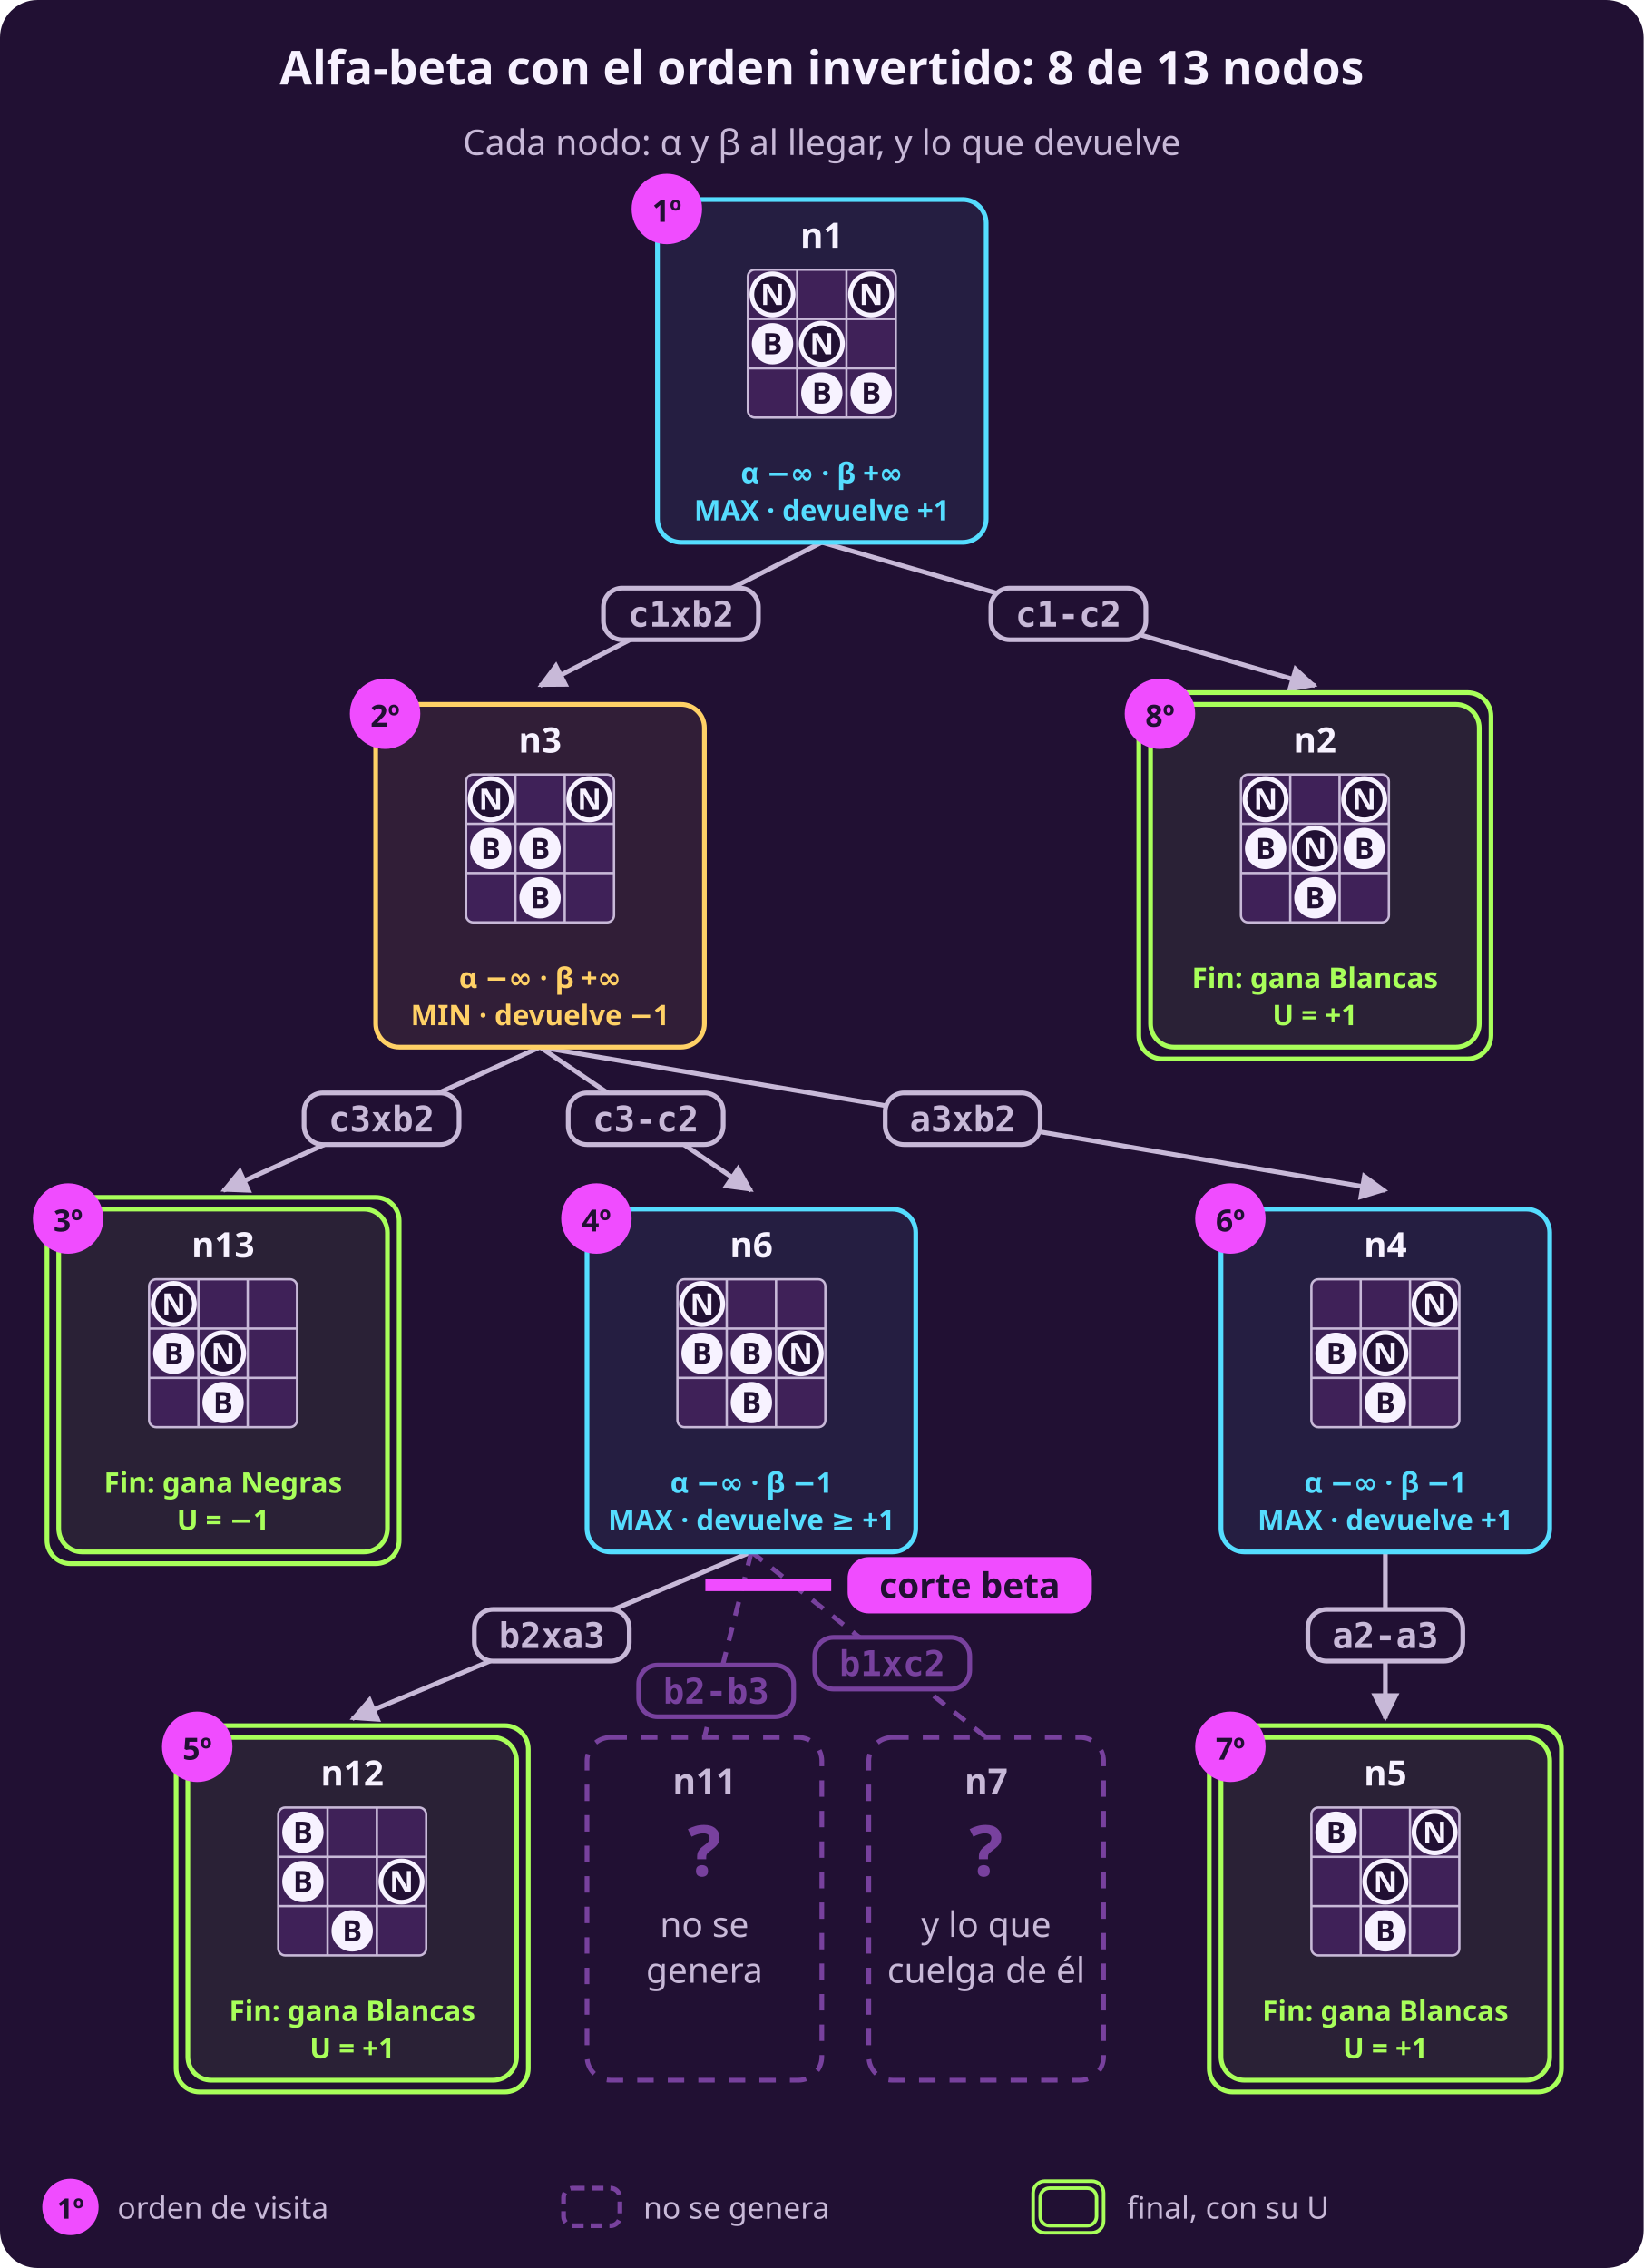
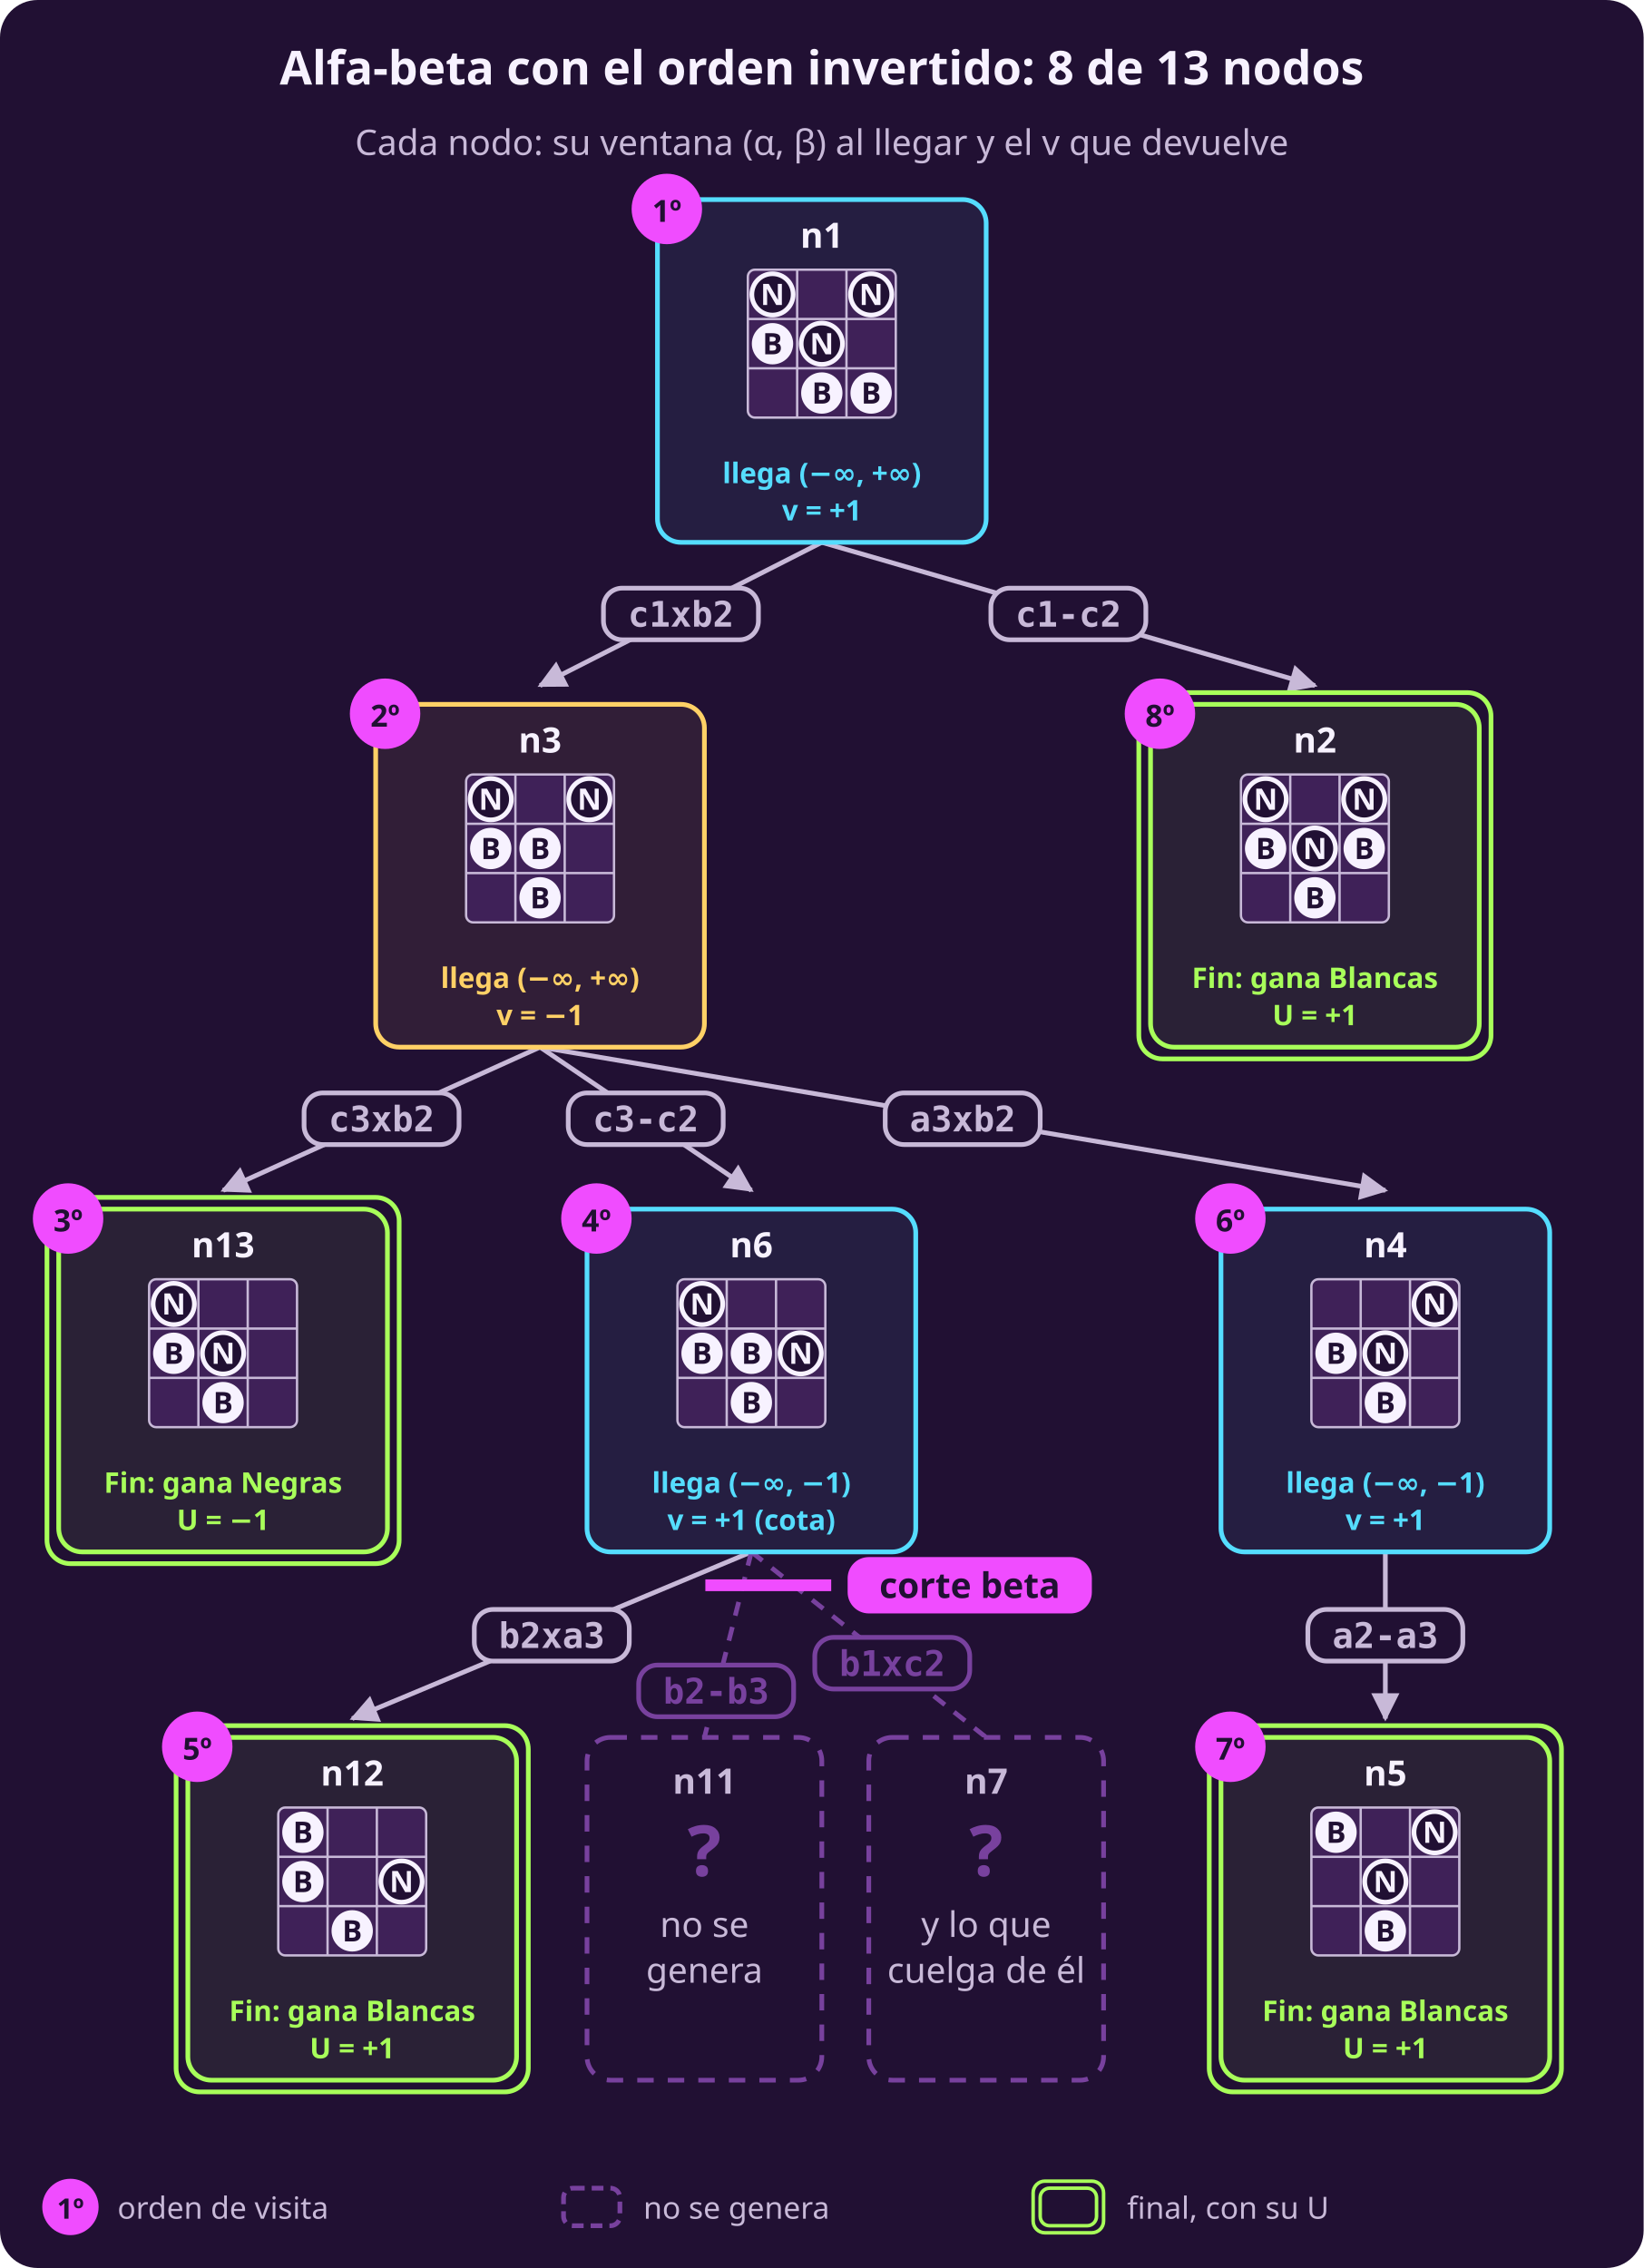
- <svg xmlns="http://www.w3.org/2000/svg" width="700" height="966" viewBox="0 0 700 966" role="img" aria-label="El subgrafo de n1 recorrido por alfa-beta con el orden invertido. 1º n1: llega con α = −∞ y β = +∞ y devuelve +1. 2º n3: llega con α = −∞ y β = +∞ y devuelve −1. 3º n13: llega con α = −∞ y β = +∞ y devuelve −1. 4º n6: llega con α = −∞ y β = −1 y devuelve ≥ +1. 5º n12: llega con α = −∞ y β = −1 y devuelve +1. 6º n4: llega con α = −∞ y β = −1 y devuelve +1. 7º n5: llega con α = −∞ y β = −1 y devuelve +1. 8º n2: llega con α = −1 y β = +∞ y devuelve +1. corte beta en n6. Nunca se generan: n11, n7 y lo que cuelga de él.">
+ <svg xmlns="http://www.w3.org/2000/svg" width="700" height="966" viewBox="0 0 700 966" role="img" aria-label="El subgrafo de n1 recorrido por alfa-beta con el orden invertido. 1º n1: llega con α = −∞ y β = +∞ y devuelve v = +1. 2º n3: llega con α = −∞ y β = +∞ y devuelve v = −1. 3º n13: llega con α = −∞ y β = +∞ y devuelve v = −1. 4º n6: llega con α = −∞ y β = −1 y devuelve v = +1, una cota. 5º n12: llega con α = −∞ y β = −1 y devuelve v = +1. 6º n4: llega con α = −∞ y β = −1 y devuelve v = +1. 7º n5: llega con α = −∞ y β = −1 y devuelve v = +1. 8º n2: llega con α = −1 y β = +∞ y devuelve v = +1. corte beta en n6. Nunca se generan: n11, n7 y lo que cuelga de él.">
  <rect x="0" y="0" width="700" height="966" rx="16" fill="#211033" />
  <defs>
    <marker id="p" viewBox="0 0 10 10" refX="9" refY="5" markerWidth="6" markerHeight="6" orient="auto-start-reverse">
      <path d="M 0 0 L 10 5 L 0 10 z" fill="#f04cff" />
    </marker>
    <marker id="s" viewBox="0 0 10 10" refX="9" refY="5" markerWidth="6" markerHeight="6" orient="auto-start-reverse">
      <path d="M 0 0 L 10 5 L 0 10 z" fill="#c8b9d8" />
    </marker>
  </defs>
  <text x="350.0" y="36" fill="#f7f2ff" font-family="system-ui, sans-serif" font-size="20" font-weight="700" text-anchor="middle">Alfa-beta con el orden invertido: 8 de 13 nodos</text>
-   <text x="350.0" y="66" fill="#c8b9d8" font-family="system-ui, sans-serif" font-size="15" font-weight="normal" text-anchor="middle">Cada nodo: α y β al llegar, y lo que devuelve</text>
+   <text x="350.0" y="66" fill="#c8b9d8" font-family="system-ui, sans-serif" font-size="15" font-weight="normal" text-anchor="middle">Cada nodo: su ventana (α, β) al llegar y el v que devuelve</text>
  <line x1="350" y1="231.0" x2="230" y2="292.0" stroke="#c8b9d8" stroke-width="2" marker-end="url(#s)" />
  <rect x="257.0" y="250.5" width="66" height="22" rx="8" fill="#211033" stroke="#c8b9d8" stroke-width="2" />
  <text x="290.0" y="266.9" fill="#c8b9d8" font-family="ui-monospace, SFMono-Regular, Menlo, monospace" font-size="15" font-weight="700" text-anchor="middle">c1xb2</text>
  <line x1="230" y1="446.0" x2="95" y2="507.0" stroke="#c8b9d8" stroke-width="2" marker-end="url(#s)" />
  <rect x="129.5" y="465.5" width="66" height="22" rx="8" fill="#211033" stroke="#c8b9d8" stroke-width="2" />
  <text x="162.5" y="481.9" fill="#c8b9d8" font-family="ui-monospace, SFMono-Regular, Menlo, monospace" font-size="15" font-weight="700" text-anchor="middle">c3xb2</text>
  <line x1="230" y1="446.0" x2="320" y2="507.0" stroke="#c8b9d8" stroke-width="2" marker-end="url(#s)" />
  <rect x="242.0" y="465.5" width="66" height="22" rx="8" fill="#211033" stroke="#c8b9d8" stroke-width="2" />
  <text x="275.0" y="481.9" fill="#c8b9d8" font-family="ui-monospace, SFMono-Regular, Menlo, monospace" font-size="15" font-weight="700" text-anchor="middle">c3-c2</text>
  <line x1="320" y1="661.0" x2="150" y2="732.0" stroke="#c8b9d8" stroke-width="2" marker-end="url(#s)" />
  <rect x="202.0" y="685.5" width="66" height="22" rx="8" fill="#211033" stroke="#c8b9d8" stroke-width="2" />
  <text x="235.0" y="701.9" fill="#c8b9d8" font-family="ui-monospace, SFMono-Regular, Menlo, monospace" font-size="15" font-weight="700" text-anchor="middle">b2xa3</text>
  <line x1="230" y1="446.0" x2="590" y2="507.0" stroke="#c8b9d8" stroke-width="2" marker-end="url(#s)" />
  <rect x="377.0" y="465.5" width="66" height="22" rx="8" fill="#211033" stroke="#c8b9d8" stroke-width="2" />
  <text x="410.0" y="481.9" fill="#c8b9d8" font-family="ui-monospace, SFMono-Regular, Menlo, monospace" font-size="15" font-weight="700" text-anchor="middle">a3xb2</text>
  <line x1="590" y1="661.0" x2="590" y2="732.0" stroke="#c8b9d8" stroke-width="2" marker-end="url(#s)" />
  <rect x="557.0" y="685.5" width="66" height="22" rx="8" fill="#211033" stroke="#c8b9d8" stroke-width="2" />
  <text x="590.0" y="701.9" fill="#c8b9d8" font-family="ui-monospace, SFMono-Regular, Menlo, monospace" font-size="15" font-weight="700" text-anchor="middle">a2-a3</text>
  <line x1="350" y1="231.0" x2="560" y2="292.0" stroke="#c8b9d8" stroke-width="2" marker-end="url(#s)" />
  <rect x="422.0" y="250.5" width="66" height="22" rx="8" fill="#211033" stroke="#c8b9d8" stroke-width="2" />
  <text x="455.0" y="266.9" fill="#c8b9d8" font-family="ui-monospace, SFMono-Regular, Menlo, monospace" font-size="15" font-weight="700" text-anchor="middle">c1-c2</text>
  <line x1="320" y1="661.0" x2="300" y2="740.0" stroke="#78419e" stroke-width="2" stroke-dasharray="6 5" />
  <rect x="272.0" y="709.2" width="66" height="22" rx="8" fill="#211033" stroke="#78419e" stroke-width="2" />
  <text x="305.0" y="725.6" fill="#78419e" font-family="ui-monospace, SFMono-Regular, Menlo, monospace" font-size="15" font-weight="700" text-anchor="middle">b2-b3</text>
  <line x1="320" y1="661.0" x2="420" y2="740.0" stroke="#78419e" stroke-width="2" stroke-dasharray="6 5" />
  <rect x="347.0" y="697.4" width="66" height="22" rx="8" fill="#211033" stroke="#78419e" stroke-width="2" />
  <text x="380.0" y="713.8" fill="#78419e" font-family="ui-monospace, SFMono-Regular, Menlo, monospace" font-size="15" font-weight="700" text-anchor="middle">b1xc2</text>
  <line x1="300.4" y1="675.2" x2="354.0" y2="675.2" stroke="#f04cff" stroke-width="5" />
  <rect x="362.0" y="664.2" width="102" height="22" rx="8" fill="#f04cff" stroke="#f04cff" stroke-width="2" />
  <text x="413.0" y="680.6" fill="#211033" font-family="system-ui, sans-serif" font-size="15" font-weight="700" text-anchor="middle">corte beta</text>
  <rect x="280.0" y="85.0" width="140" height="146" rx="10" fill="#251e41" stroke="#55ddff" stroke-width="2" />
  <text x="350" y="105.533" fill="#f7f2ff" font-family="system-ui, sans-serif" font-size="14.9" font-weight="700" text-anchor="middle">n1</text>
  <rect x="318.5" y="114.867" width="63" height="63" rx="3" fill="#3f2158" stroke="#c8b9d8" stroke-width="1" />
  <line x1="339.5" y1="114.867" x2="339.5" y2="177.867" stroke="#c8b9d8" stroke-width="1" />
  <line x1="318.5" y1="135.867" x2="381.5" y2="135.867" stroke="#c8b9d8" stroke-width="1" />
  <line x1="360.5" y1="114.867" x2="360.5" y2="177.867" stroke="#c8b9d8" stroke-width="1" />
  <line x1="318.5" y1="156.867" x2="381.5" y2="156.867" stroke="#c8b9d8" stroke-width="1" />
  <circle cx="350.0" cy="167.4" r="8.8" fill="#f7f2ff" />
  <text x="350.0" y="171.9" fill="#211033" font-family="system-ui, sans-serif" font-size="12.6" font-weight="700" text-anchor="middle">B</text>
  <circle cx="371.0" cy="167.4" r="8.8" fill="#f7f2ff" />
  <text x="371.0" y="171.9" fill="#211033" font-family="system-ui, sans-serif" font-size="12.6" font-weight="700" text-anchor="middle">B</text>
  <circle cx="329.0" cy="146.4" r="8.8" fill="#f7f2ff" />
  <text x="329.0" y="150.9" fill="#211033" font-family="system-ui, sans-serif" font-size="12.6" font-weight="700" text-anchor="middle">B</text>
  <circle cx="350.0" cy="146.4" r="8.8" fill="#211033" stroke="#f7f2ff" stroke-width="2" />
  <text x="350.0" y="150.9" fill="#f7f2ff" font-family="system-ui, sans-serif" font-size="12.6" font-weight="700" text-anchor="middle">N</text>
  <circle cx="329.0" cy="125.4" r="8.8" fill="#211033" stroke="#f7f2ff" stroke-width="2" />
  <text x="329.0" y="129.9" fill="#f7f2ff" font-family="system-ui, sans-serif" font-size="12.6" font-weight="700" text-anchor="middle">N</text>
  <circle cx="371.0" cy="125.4" r="8.8" fill="#211033" stroke="#f7f2ff" stroke-width="2" />
  <text x="371.0" y="129.9" fill="#f7f2ff" font-family="system-ui, sans-serif" font-size="12.6" font-weight="700" text-anchor="middle">N</text>
-   <text x="350" y="205.8" fill="#55ddff" font-family="system-ui, sans-serif" font-size="12.1" font-weight="700" text-anchor="middle">α −∞ · β +∞</text>
-   <text x="350" y="221.667" fill="#55ddff" font-family="system-ui, sans-serif" font-size="12.1" font-weight="700" text-anchor="middle">MAX · devuelve +1</text>
+   <text x="350" y="205.8" fill="#55ddff" font-family="system-ui, sans-serif" font-size="12.1" font-weight="700" text-anchor="middle">llega (−∞, +∞)</text>
+   <text x="350" y="221.667" fill="#55ddff" font-family="system-ui, sans-serif" font-size="12.1" font-weight="700" text-anchor="middle">v = +1</text>
  <circle cx="284.0" cy="89.0" r="15" fill="#f04cff" />
  <text x="284.0" y="94.5" fill="#211033" font-family="system-ui, sans-serif" font-size="13" font-weight="700" text-anchor="middle">1º</text>
  <rect x="160.0" y="300.0" width="140" height="146" rx="10" fill="#311e37" stroke="#ffd166" stroke-width="2" />
  <text x="230" y="320.533" fill="#f7f2ff" font-family="system-ui, sans-serif" font-size="14.9" font-weight="700" text-anchor="middle">n3</text>
  <rect x="198.5" y="329.867" width="63" height="63" rx="3" fill="#3f2158" stroke="#c8b9d8" stroke-width="1" />
  <line x1="219.5" y1="329.867" x2="219.5" y2="392.867" stroke="#c8b9d8" stroke-width="1" />
  <line x1="198.5" y1="350.867" x2="261.5" y2="350.867" stroke="#c8b9d8" stroke-width="1" />
  <line x1="240.5" y1="329.867" x2="240.5" y2="392.867" stroke="#c8b9d8" stroke-width="1" />
  <line x1="198.5" y1="371.867" x2="261.5" y2="371.867" stroke="#c8b9d8" stroke-width="1" />
  <circle cx="230.0" cy="382.4" r="8.8" fill="#f7f2ff" />
  <text x="230.0" y="386.9" fill="#211033" font-family="system-ui, sans-serif" font-size="12.6" font-weight="700" text-anchor="middle">B</text>
  <circle cx="209.0" cy="361.4" r="8.8" fill="#f7f2ff" />
  <text x="209.0" y="365.9" fill="#211033" font-family="system-ui, sans-serif" font-size="12.6" font-weight="700" text-anchor="middle">B</text>
  <circle cx="230.0" cy="361.4" r="8.8" fill="#f7f2ff" />
  <text x="230.0" y="365.9" fill="#211033" font-family="system-ui, sans-serif" font-size="12.6" font-weight="700" text-anchor="middle">B</text>
  <circle cx="209.0" cy="340.4" r="8.8" fill="#211033" stroke="#f7f2ff" stroke-width="2" />
  <text x="209.0" y="344.9" fill="#f7f2ff" font-family="system-ui, sans-serif" font-size="12.6" font-weight="700" text-anchor="middle">N</text>
  <circle cx="251.0" cy="340.4" r="8.8" fill="#211033" stroke="#f7f2ff" stroke-width="2" />
  <text x="251.0" y="344.9" fill="#f7f2ff" font-family="system-ui, sans-serif" font-size="12.6" font-weight="700" text-anchor="middle">N</text>
-   <text x="230" y="420.8" fill="#ffd166" font-family="system-ui, sans-serif" font-size="12.1" font-weight="700" text-anchor="middle">α −∞ · β +∞</text>
-   <text x="230" y="436.667" fill="#ffd166" font-family="system-ui, sans-serif" font-size="12.1" font-weight="700" text-anchor="middle">MIN · devuelve −1</text>
+   <text x="230" y="420.8" fill="#ffd166" font-family="system-ui, sans-serif" font-size="12.1" font-weight="700" text-anchor="middle">llega (−∞, +∞)</text>
+   <text x="230" y="436.667" fill="#ffd166" font-family="system-ui, sans-serif" font-size="12.1" font-weight="700" text-anchor="middle">v = −1</text>
  <circle cx="164.0" cy="304.0" r="15" fill="#f04cff" />
  <text x="164.0" y="309.5" fill="#211033" font-family="system-ui, sans-serif" font-size="13" font-weight="700" text-anchor="middle">2º</text>
  <rect x="20.0" y="510.0" width="150" height="156" rx="10" fill="none" stroke="#a8ff5a" stroke-width="2" />
  <rect x="25.0" y="515.0" width="140" height="146" rx="10" fill="#2a2136" stroke="#a8ff5a" stroke-width="2" />
  <text x="95" y="535.533" fill="#f7f2ff" font-family="system-ui, sans-serif" font-size="14.9" font-weight="700" text-anchor="middle">n13</text>
  <rect x="63.5" y="544.867" width="63" height="63" rx="3" fill="#3f2158" stroke="#c8b9d8" stroke-width="1" />
  <line x1="84.5" y1="544.867" x2="84.5" y2="607.867" stroke="#c8b9d8" stroke-width="1" />
  <line x1="63.5" y1="565.867" x2="126.5" y2="565.867" stroke="#c8b9d8" stroke-width="1" />
  <line x1="105.5" y1="544.867" x2="105.5" y2="607.867" stroke="#c8b9d8" stroke-width="1" />
  <line x1="63.5" y1="586.867" x2="126.5" y2="586.867" stroke="#c8b9d8" stroke-width="1" />
  <circle cx="95.0" cy="597.4" r="8.8" fill="#f7f2ff" />
  <text x="95.0" y="601.9" fill="#211033" font-family="system-ui, sans-serif" font-size="12.6" font-weight="700" text-anchor="middle">B</text>
  <circle cx="74.0" cy="576.4" r="8.8" fill="#f7f2ff" />
  <text x="74.0" y="580.9" fill="#211033" font-family="system-ui, sans-serif" font-size="12.6" font-weight="700" text-anchor="middle">B</text>
  <circle cx="95.0" cy="576.4" r="8.8" fill="#211033" stroke="#f7f2ff" stroke-width="2" />
  <text x="95.0" y="580.9" fill="#f7f2ff" font-family="system-ui, sans-serif" font-size="12.6" font-weight="700" text-anchor="middle">N</text>
  <circle cx="74.0" cy="555.4" r="8.8" fill="#211033" stroke="#f7f2ff" stroke-width="2" />
  <text x="74.0" y="559.9" fill="#f7f2ff" font-family="system-ui, sans-serif" font-size="12.6" font-weight="700" text-anchor="middle">N</text>
  <text x="95" y="635.8" fill="#a8ff5a" font-family="system-ui, sans-serif" font-size="12.1" font-weight="700" text-anchor="middle">Fin: gana Negras</text>
  <text x="95" y="651.667" fill="#a8ff5a" font-family="system-ui, sans-serif" font-size="12.1" font-weight="700" text-anchor="middle">U = −1</text>
  <circle cx="29.0" cy="519.0" r="15" fill="#f04cff" />
  <text x="29.0" y="524.5" fill="#211033" font-family="system-ui, sans-serif" font-size="13" font-weight="700" text-anchor="middle">3º</text>
  <rect x="250.0" y="515.0" width="140" height="146" rx="10" fill="#251e41" stroke="#55ddff" stroke-width="2" />
  <text x="320" y="535.533" fill="#f7f2ff" font-family="system-ui, sans-serif" font-size="14.9" font-weight="700" text-anchor="middle">n6</text>
  <rect x="288.5" y="544.867" width="63" height="63" rx="3" fill="#3f2158" stroke="#c8b9d8" stroke-width="1" />
  <line x1="309.5" y1="544.867" x2="309.5" y2="607.867" stroke="#c8b9d8" stroke-width="1" />
  <line x1="288.5" y1="565.867" x2="351.5" y2="565.867" stroke="#c8b9d8" stroke-width="1" />
  <line x1="330.5" y1="544.867" x2="330.5" y2="607.867" stroke="#c8b9d8" stroke-width="1" />
  <line x1="288.5" y1="586.867" x2="351.5" y2="586.867" stroke="#c8b9d8" stroke-width="1" />
  <circle cx="320.0" cy="597.4" r="8.8" fill="#f7f2ff" />
  <text x="320.0" y="601.9" fill="#211033" font-family="system-ui, sans-serif" font-size="12.6" font-weight="700" text-anchor="middle">B</text>
  <circle cx="299.0" cy="576.4" r="8.8" fill="#f7f2ff" />
  <text x="299.0" y="580.9" fill="#211033" font-family="system-ui, sans-serif" font-size="12.6" font-weight="700" text-anchor="middle">B</text>
  <circle cx="320.0" cy="576.4" r="8.8" fill="#f7f2ff" />
  <text x="320.0" y="580.9" fill="#211033" font-family="system-ui, sans-serif" font-size="12.6" font-weight="700" text-anchor="middle">B</text>
  <circle cx="341.0" cy="576.4" r="8.8" fill="#211033" stroke="#f7f2ff" stroke-width="2" />
  <text x="341.0" y="580.9" fill="#f7f2ff" font-family="system-ui, sans-serif" font-size="12.6" font-weight="700" text-anchor="middle">N</text>
  <circle cx="299.0" cy="555.4" r="8.8" fill="#211033" stroke="#f7f2ff" stroke-width="2" />
  <text x="299.0" y="559.9" fill="#f7f2ff" font-family="system-ui, sans-serif" font-size="12.6" font-weight="700" text-anchor="middle">N</text>
-   <text x="320" y="635.8" fill="#55ddff" font-family="system-ui, sans-serif" font-size="12.1" font-weight="700" text-anchor="middle">α −∞ · β −1</text>
-   <text x="320" y="651.667" fill="#55ddff" font-family="system-ui, sans-serif" font-size="12.1" font-weight="700" text-anchor="middle">MAX · devuelve ≥ +1</text>
+   <text x="320" y="635.8" fill="#55ddff" font-family="system-ui, sans-serif" font-size="12.1" font-weight="700" text-anchor="middle">llega (−∞, −1)</text>
+   <text x="320" y="651.667" fill="#55ddff" font-family="system-ui, sans-serif" font-size="12.1" font-weight="700" text-anchor="middle">v = +1 (cota)</text>
  <circle cx="254.0" cy="519.0" r="15" fill="#f04cff" />
  <text x="254.0" y="524.5" fill="#211033" font-family="system-ui, sans-serif" font-size="13" font-weight="700" text-anchor="middle">4º</text>
  <rect x="75.0" y="735.0" width="150" height="156" rx="10" fill="none" stroke="#a8ff5a" stroke-width="2" />
  <rect x="80.0" y="740.0" width="140" height="146" rx="10" fill="#2a2136" stroke="#a8ff5a" stroke-width="2" />
  <text x="150" y="760.533" fill="#f7f2ff" font-family="system-ui, sans-serif" font-size="14.9" font-weight="700" text-anchor="middle">n12</text>
  <rect x="118.5" y="769.867" width="63" height="63" rx="3" fill="#3f2158" stroke="#c8b9d8" stroke-width="1" />
  <line x1="139.5" y1="769.867" x2="139.5" y2="832.867" stroke="#c8b9d8" stroke-width="1" />
  <line x1="118.5" y1="790.867" x2="181.5" y2="790.867" stroke="#c8b9d8" stroke-width="1" />
  <line x1="160.5" y1="769.867" x2="160.5" y2="832.867" stroke="#c8b9d8" stroke-width="1" />
  <line x1="118.5" y1="811.867" x2="181.5" y2="811.867" stroke="#c8b9d8" stroke-width="1" />
  <circle cx="150.0" cy="822.4" r="8.8" fill="#f7f2ff" />
  <text x="150.0" y="826.9" fill="#211033" font-family="system-ui, sans-serif" font-size="12.6" font-weight="700" text-anchor="middle">B</text>
  <circle cx="129.0" cy="801.4" r="8.8" fill="#f7f2ff" />
  <text x="129.0" y="805.9" fill="#211033" font-family="system-ui, sans-serif" font-size="12.6" font-weight="700" text-anchor="middle">B</text>
  <circle cx="171.0" cy="801.4" r="8.8" fill="#211033" stroke="#f7f2ff" stroke-width="2" />
  <text x="171.0" y="805.9" fill="#f7f2ff" font-family="system-ui, sans-serif" font-size="12.6" font-weight="700" text-anchor="middle">N</text>
  <circle cx="129.0" cy="780.4" r="8.8" fill="#f7f2ff" />
  <text x="129.0" y="784.9" fill="#211033" font-family="system-ui, sans-serif" font-size="12.6" font-weight="700" text-anchor="middle">B</text>
  <text x="150" y="860.8" fill="#a8ff5a" font-family="system-ui, sans-serif" font-size="12.1" font-weight="700" text-anchor="middle">Fin: gana Blancas</text>
  <text x="150" y="876.667" fill="#a8ff5a" font-family="system-ui, sans-serif" font-size="12.1" font-weight="700" text-anchor="middle">U = +1</text>
  <circle cx="84.0" cy="744.0" r="15" fill="#f04cff" />
  <text x="84.0" y="749.5" fill="#211033" font-family="system-ui, sans-serif" font-size="13" font-weight="700" text-anchor="middle">5º</text>
  <rect x="520.0" y="515.0" width="140" height="146" rx="10" fill="#251e41" stroke="#55ddff" stroke-width="2" />
  <text x="590" y="535.533" fill="#f7f2ff" font-family="system-ui, sans-serif" font-size="14.9" font-weight="700" text-anchor="middle">n4</text>
  <rect x="558.5" y="544.867" width="63" height="63" rx="3" fill="#3f2158" stroke="#c8b9d8" stroke-width="1" />
  <line x1="579.5" y1="544.867" x2="579.5" y2="607.867" stroke="#c8b9d8" stroke-width="1" />
  <line x1="558.5" y1="565.867" x2="621.5" y2="565.867" stroke="#c8b9d8" stroke-width="1" />
  <line x1="600.5" y1="544.867" x2="600.5" y2="607.867" stroke="#c8b9d8" stroke-width="1" />
  <line x1="558.5" y1="586.867" x2="621.5" y2="586.867" stroke="#c8b9d8" stroke-width="1" />
  <circle cx="590.0" cy="597.4" r="8.8" fill="#f7f2ff" />
  <text x="590.0" y="601.9" fill="#211033" font-family="system-ui, sans-serif" font-size="12.6" font-weight="700" text-anchor="middle">B</text>
  <circle cx="569.0" cy="576.4" r="8.8" fill="#f7f2ff" />
  <text x="569.0" y="580.9" fill="#211033" font-family="system-ui, sans-serif" font-size="12.6" font-weight="700" text-anchor="middle">B</text>
  <circle cx="590.0" cy="576.4" r="8.8" fill="#211033" stroke="#f7f2ff" stroke-width="2" />
  <text x="590.0" y="580.9" fill="#f7f2ff" font-family="system-ui, sans-serif" font-size="12.6" font-weight="700" text-anchor="middle">N</text>
  <circle cx="611.0" cy="555.4" r="8.8" fill="#211033" stroke="#f7f2ff" stroke-width="2" />
  <text x="611.0" y="559.9" fill="#f7f2ff" font-family="system-ui, sans-serif" font-size="12.6" font-weight="700" text-anchor="middle">N</text>
-   <text x="590" y="635.8" fill="#55ddff" font-family="system-ui, sans-serif" font-size="12.1" font-weight="700" text-anchor="middle">α −∞ · β −1</text>
-   <text x="590" y="651.667" fill="#55ddff" font-family="system-ui, sans-serif" font-size="12.1" font-weight="700" text-anchor="middle">MAX · devuelve +1</text>
+   <text x="590" y="635.8" fill="#55ddff" font-family="system-ui, sans-serif" font-size="12.1" font-weight="700" text-anchor="middle">llega (−∞, −1)</text>
+   <text x="590" y="651.667" fill="#55ddff" font-family="system-ui, sans-serif" font-size="12.1" font-weight="700" text-anchor="middle">v = +1</text>
  <circle cx="524.0" cy="519.0" r="15" fill="#f04cff" />
  <text x="524.0" y="524.5" fill="#211033" font-family="system-ui, sans-serif" font-size="13" font-weight="700" text-anchor="middle">6º</text>
  <rect x="515.0" y="735.0" width="150" height="156" rx="10" fill="none" stroke="#a8ff5a" stroke-width="2" />
  <rect x="520.0" y="740.0" width="140" height="146" rx="10" fill="#2a2136" stroke="#a8ff5a" stroke-width="2" />
  <text x="590" y="760.533" fill="#f7f2ff" font-family="system-ui, sans-serif" font-size="14.9" font-weight="700" text-anchor="middle">n5</text>
  <rect x="558.5" y="769.867" width="63" height="63" rx="3" fill="#3f2158" stroke="#c8b9d8" stroke-width="1" />
  <line x1="579.5" y1="769.867" x2="579.5" y2="832.867" stroke="#c8b9d8" stroke-width="1" />
  <line x1="558.5" y1="790.867" x2="621.5" y2="790.867" stroke="#c8b9d8" stroke-width="1" />
  <line x1="600.5" y1="769.867" x2="600.5" y2="832.867" stroke="#c8b9d8" stroke-width="1" />
  <line x1="558.5" y1="811.867" x2="621.5" y2="811.867" stroke="#c8b9d8" stroke-width="1" />
  <circle cx="590.0" cy="822.4" r="8.8" fill="#f7f2ff" />
  <text x="590.0" y="826.9" fill="#211033" font-family="system-ui, sans-serif" font-size="12.6" font-weight="700" text-anchor="middle">B</text>
  <circle cx="590.0" cy="801.4" r="8.8" fill="#211033" stroke="#f7f2ff" stroke-width="2" />
  <text x="590.0" y="805.9" fill="#f7f2ff" font-family="system-ui, sans-serif" font-size="12.6" font-weight="700" text-anchor="middle">N</text>
  <circle cx="569.0" cy="780.4" r="8.8" fill="#f7f2ff" />
  <text x="569.0" y="784.9" fill="#211033" font-family="system-ui, sans-serif" font-size="12.6" font-weight="700" text-anchor="middle">B</text>
  <circle cx="611.0" cy="780.4" r="8.8" fill="#211033" stroke="#f7f2ff" stroke-width="2" />
  <text x="611.0" y="784.9" fill="#f7f2ff" font-family="system-ui, sans-serif" font-size="12.6" font-weight="700" text-anchor="middle">N</text>
  <text x="590" y="860.8" fill="#a8ff5a" font-family="system-ui, sans-serif" font-size="12.1" font-weight="700" text-anchor="middle">Fin: gana Blancas</text>
  <text x="590" y="876.667" fill="#a8ff5a" font-family="system-ui, sans-serif" font-size="12.1" font-weight="700" text-anchor="middle">U = +1</text>
  <circle cx="524.0" cy="744.0" r="15" fill="#f04cff" />
  <text x="524.0" y="749.5" fill="#211033" font-family="system-ui, sans-serif" font-size="13" font-weight="700" text-anchor="middle">7º</text>
  <rect x="485.0" y="295.0" width="150" height="156" rx="10" fill="none" stroke="#a8ff5a" stroke-width="2" />
  <rect x="490.0" y="300.0" width="140" height="146" rx="10" fill="#2a2136" stroke="#a8ff5a" stroke-width="2" />
  <text x="560" y="320.533" fill="#f7f2ff" font-family="system-ui, sans-serif" font-size="14.9" font-weight="700" text-anchor="middle">n2</text>
  <rect x="528.5" y="329.867" width="63" height="63" rx="3" fill="#3f2158" stroke="#c8b9d8" stroke-width="1" />
  <line x1="549.5" y1="329.867" x2="549.5" y2="392.867" stroke="#c8b9d8" stroke-width="1" />
  <line x1="528.5" y1="350.867" x2="591.5" y2="350.867" stroke="#c8b9d8" stroke-width="1" />
  <line x1="570.5" y1="329.867" x2="570.5" y2="392.867" stroke="#c8b9d8" stroke-width="1" />
  <line x1="528.5" y1="371.867" x2="591.5" y2="371.867" stroke="#c8b9d8" stroke-width="1" />
  <circle cx="560.0" cy="382.4" r="8.8" fill="#f7f2ff" />
  <text x="560.0" y="386.9" fill="#211033" font-family="system-ui, sans-serif" font-size="12.6" font-weight="700" text-anchor="middle">B</text>
  <circle cx="539.0" cy="361.4" r="8.8" fill="#f7f2ff" />
  <text x="539.0" y="365.9" fill="#211033" font-family="system-ui, sans-serif" font-size="12.6" font-weight="700" text-anchor="middle">B</text>
  <circle cx="560.0" cy="361.4" r="8.8" fill="#211033" stroke="#f7f2ff" stroke-width="2" />
  <text x="560.0" y="365.9" fill="#f7f2ff" font-family="system-ui, sans-serif" font-size="12.6" font-weight="700" text-anchor="middle">N</text>
  <circle cx="581.0" cy="361.4" r="8.8" fill="#f7f2ff" />
  <text x="581.0" y="365.9" fill="#211033" font-family="system-ui, sans-serif" font-size="12.6" font-weight="700" text-anchor="middle">B</text>
  <circle cx="539.0" cy="340.4" r="8.8" fill="#211033" stroke="#f7f2ff" stroke-width="2" />
  <text x="539.0" y="344.9" fill="#f7f2ff" font-family="system-ui, sans-serif" font-size="12.6" font-weight="700" text-anchor="middle">N</text>
  <circle cx="581.0" cy="340.4" r="8.8" fill="#211033" stroke="#f7f2ff" stroke-width="2" />
  <text x="581.0" y="344.9" fill="#f7f2ff" font-family="system-ui, sans-serif" font-size="12.6" font-weight="700" text-anchor="middle">N</text>
  <text x="560" y="420.8" fill="#a8ff5a" font-family="system-ui, sans-serif" font-size="12.1" font-weight="700" text-anchor="middle">Fin: gana Blancas</text>
  <text x="560" y="436.667" fill="#a8ff5a" font-family="system-ui, sans-serif" font-size="12.1" font-weight="700" text-anchor="middle">U = +1</text>
  <circle cx="494.0" cy="304.0" r="15" fill="#f04cff" />
  <text x="494.0" y="309.5" fill="#211033" font-family="system-ui, sans-serif" font-size="13" font-weight="700" text-anchor="middle">8º</text>
  <rect x="250.0" y="740.0" width="100" height="146" rx="10" fill="#211033" stroke="#78419e" stroke-width="2" stroke-dasharray="7 6" />
  <text x="300" y="764.0" fill="#c8b9d8" font-family="system-ui, sans-serif" font-size="15" font-weight="700" text-anchor="middle">n11</text>
  <text x="300" y="799" fill="#78419e" font-family="system-ui, sans-serif" font-size="30" font-weight="700" text-anchor="middle">?</text>
  <text x="300" y="825.0" fill="#c8b9d8" font-family="system-ui, sans-serif" font-size="15" font-weight="normal" text-anchor="middle">no se</text>
  <text x="300" y="844.5" fill="#c8b9d8" font-family="system-ui, sans-serif" font-size="15" font-weight="normal" text-anchor="middle">genera</text>
  <rect x="370.0" y="740.0" width="100" height="146" rx="10" fill="#211033" stroke="#78419e" stroke-width="2" stroke-dasharray="7 6" />
  <text x="420" y="764.0" fill="#c8b9d8" font-family="system-ui, sans-serif" font-size="15" font-weight="700" text-anchor="middle">n7</text>
  <text x="420" y="799" fill="#78419e" font-family="system-ui, sans-serif" font-size="30" font-weight="700" text-anchor="middle">?</text>
  <text x="420" y="825.0" fill="#c8b9d8" font-family="system-ui, sans-serif" font-size="15" font-weight="normal" text-anchor="middle">y lo que</text>
  <text x="420" y="844.5" fill="#c8b9d8" font-family="system-ui, sans-serif" font-size="15" font-weight="normal" text-anchor="middle">cuelga de él</text>
  <circle cx="30" cy="940" r="12" fill="#f04cff" />
  <text x="30" y="945" fill="#211033" font-family="system-ui, sans-serif" font-size="12" font-weight="700" text-anchor="middle">1º</text>
  <text x="50" y="945" fill="#c8b9d8" font-family="system-ui, sans-serif" font-size="13" font-weight="normal" text-anchor="start">orden de visita</text>
  <rect x="240" y="932" width="24" height="16" rx="4" fill="none" stroke="#78419e" stroke-width="2" stroke-dasharray="5 3" />
  <text x="274" y="945" fill="#c8b9d8" font-family="system-ui, sans-serif" font-size="13" font-weight="normal" text-anchor="start">no se genera</text>
  <rect x="440" y="929" width="30" height="22" rx="5" fill="none" stroke="#a8ff5a" stroke-width="1.5" />
  <rect x="443" y="932" width="24" height="16" rx="4" fill="none" stroke="#a8ff5a" stroke-width="1.5" />
  <text x="480" y="945" fill="#c8b9d8" font-family="system-ui, sans-serif" font-size="13" font-weight="normal" text-anchor="start">final, con su U</text>
</svg>
